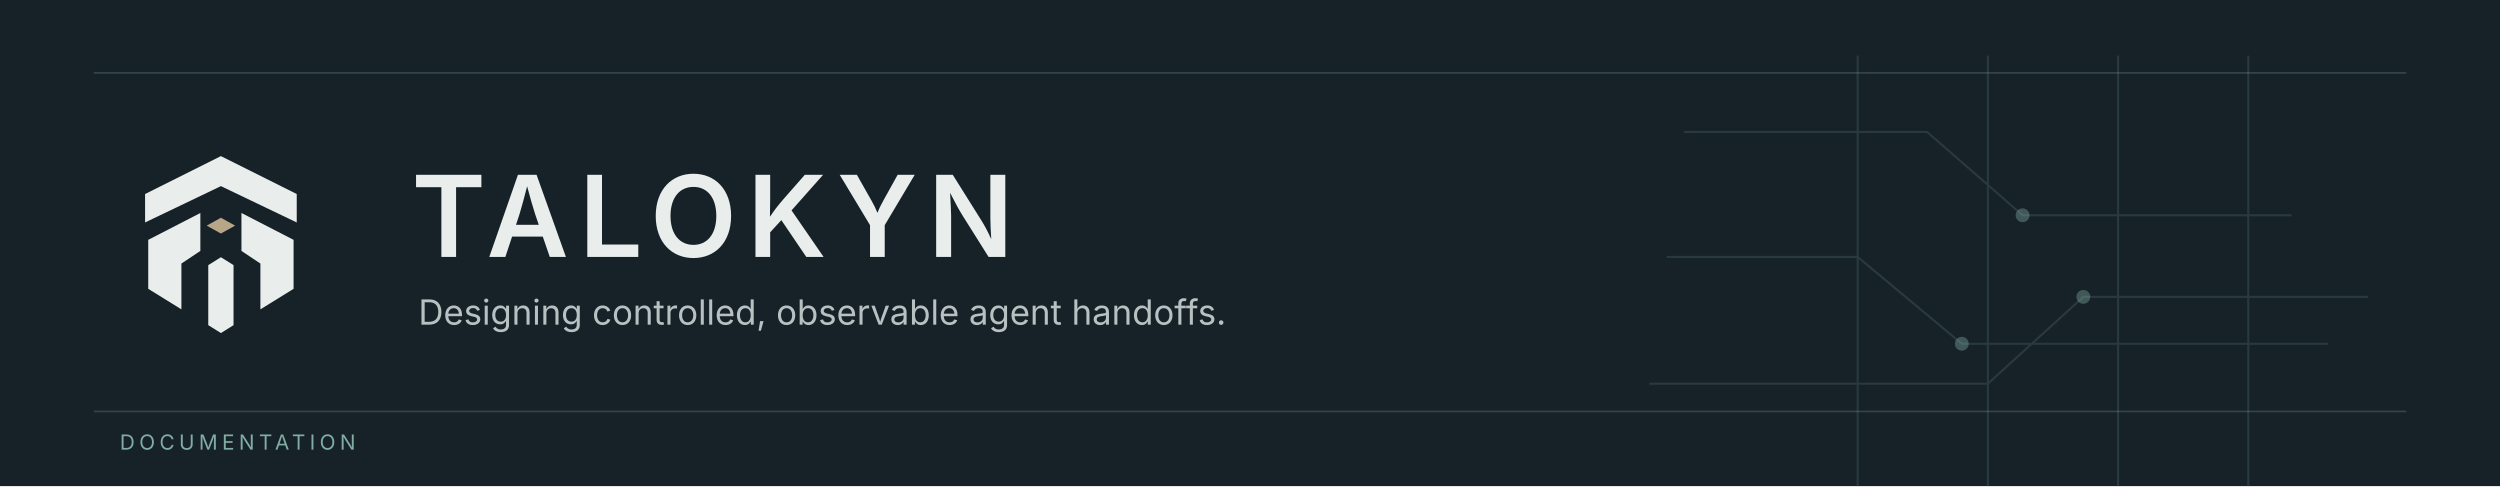
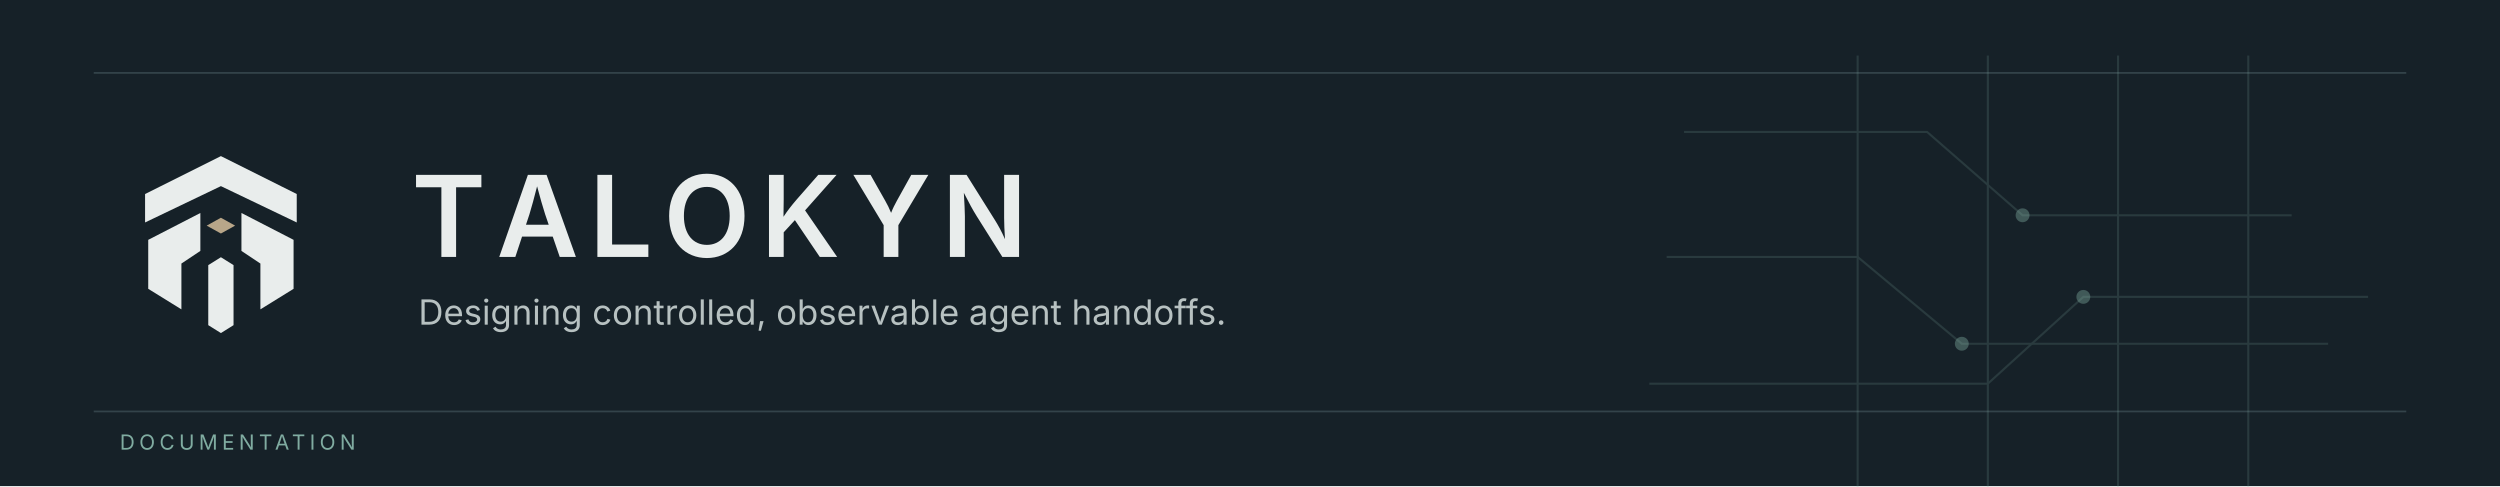
<svg xmlns="http://www.w3.org/2000/svg" width="1440" height="280" viewBox="0 0 1440 280" role="img" aria-label="Talokyn documentation header dark">
  <rect width="1440" height="280" fill="#162128" />
  <path d="M54 42H1386 M54 237H1386" stroke="#33434A" />
  <g transform="translate(69 79) scale(.91)">
    <path fill="#E9EDEC" d="M64 12 112 36V54L64 31 16 54V36Z" />
    <path fill="#E9EDEC" d="M18 65 51 48V72L39 80V109L18 96Z" />
    <path fill="#E9EDEC" d="M110 65 77 48V72L89 80V109L110 96Z" />
    <path fill="#E9EDEC" d="M56 81 64 76 72 81V119L64 124 56 119Z" />
    <path fill="#B8A689" d="M64 51 73 56 64 61 55 56Z" />
  </g>
-   <text x="237" y="148" fill="#E9EDEC" font-family="Inter, Segoe UI, sans-serif" font-size="65" font-weight="600" letter-spacing="6">TALOKYN</text>
+   <path fill="#E9EDEC" d="M83 1265H543V0H810V1265H1269V1490H83ZM1593.1 0H1885.1L2007.1 369H2564.1L2691.1 0H2984.1L2452.1 1490H2113.1ZM2078.1 584 2141.1 774C2182.1 907 2227.1 1074 2280.1 1282C2335.1 1076 2382.1 911 2426.1 774L2491.1 584ZM3374.3 0H4299.3V225H3641.3V1490H3374.3ZM5361.4 -20C5751.4 -20 6044.4 263 6044.4 744C6044.4 1226 5751.4 1510 5361.4 1510C4970.4 1510 4676.4 1226 4676.4 744C4676.4 264 4970.4 -20 5361.4 -20ZM5361.4 219C5117.4 219 4944.4 405 4944.4 744C4944.4 1085 5117.4 1271 5361.4 1271C5603.4 1271 5775.4 1086 5775.4 744C5775.4 404 5603.4 219 5361.4 219ZM6488.6 0H6755.6V447L6958.6 668L7410.6 0H7725.6L7143.6 845L7715.6 1490H7383.6L6992.6 1044C6894.6 930 6821.6 836 6751.6 729L6755.6 1048V1490H6488.6ZM8569.7 0H8836.7V577L9380.7 1490H9070.7L8809.7 1020C8770.7 949 8737.7 885 8704.7 800C8671.7 883 8638.7 947 8597.7 1020L8331.7 1490H8019.7L8569.7 577ZM9771.9 0H10043.9V740C10043.9 823 10034.9 980 10024.9 1164C10124.9 970 10180.9 864 10258.9 739L10723.9 0H11026.9V1490H10755.9V708C10755.9 617 10761.9 466 10771.9 322C10706.9 471 10641.9 584 10588.9 669L10073.9 1490H9771.9Z" transform="translate(237.00 148) scale(0.03173828 -0.03173828)" />
  <text x="241" y="187" fill="#B7C1C1" font-family="Inter, Segoe UI, sans-serif" font-size="20">Designing controlled, observable agent handoffs.</text>
  <g transform="translate(200 0)">
    <g fill="none" stroke="#80ACA1" stroke-width="1.2" opacity=".18">
      <path d="M770 76h140l55 48h155" />
      <path d="M760 148h110l60 50h211" />
      <path d="M750 221h195l55-50h164" />
      <path d="M870 32v300" />
      <path d="M945 32v300" />
      <path d="M1020 32v300" />
      <path d="M1095 32v300" />
    </g>
    <g fill="#80ACA1" opacity=".40">
      <circle cx="965" cy="124" r="4" />
      <circle cx="930" cy="198" r="4" />
      <circle cx="1000" cy="171" r="4" />
    </g>
  </g>
  <text x="69" y="259" fill="#80ACA1" font-family="Inter, Segoe UI, sans-serif" font-size="12" letter-spacing="2.5">DOCUMENTATION</text>
</svg>
